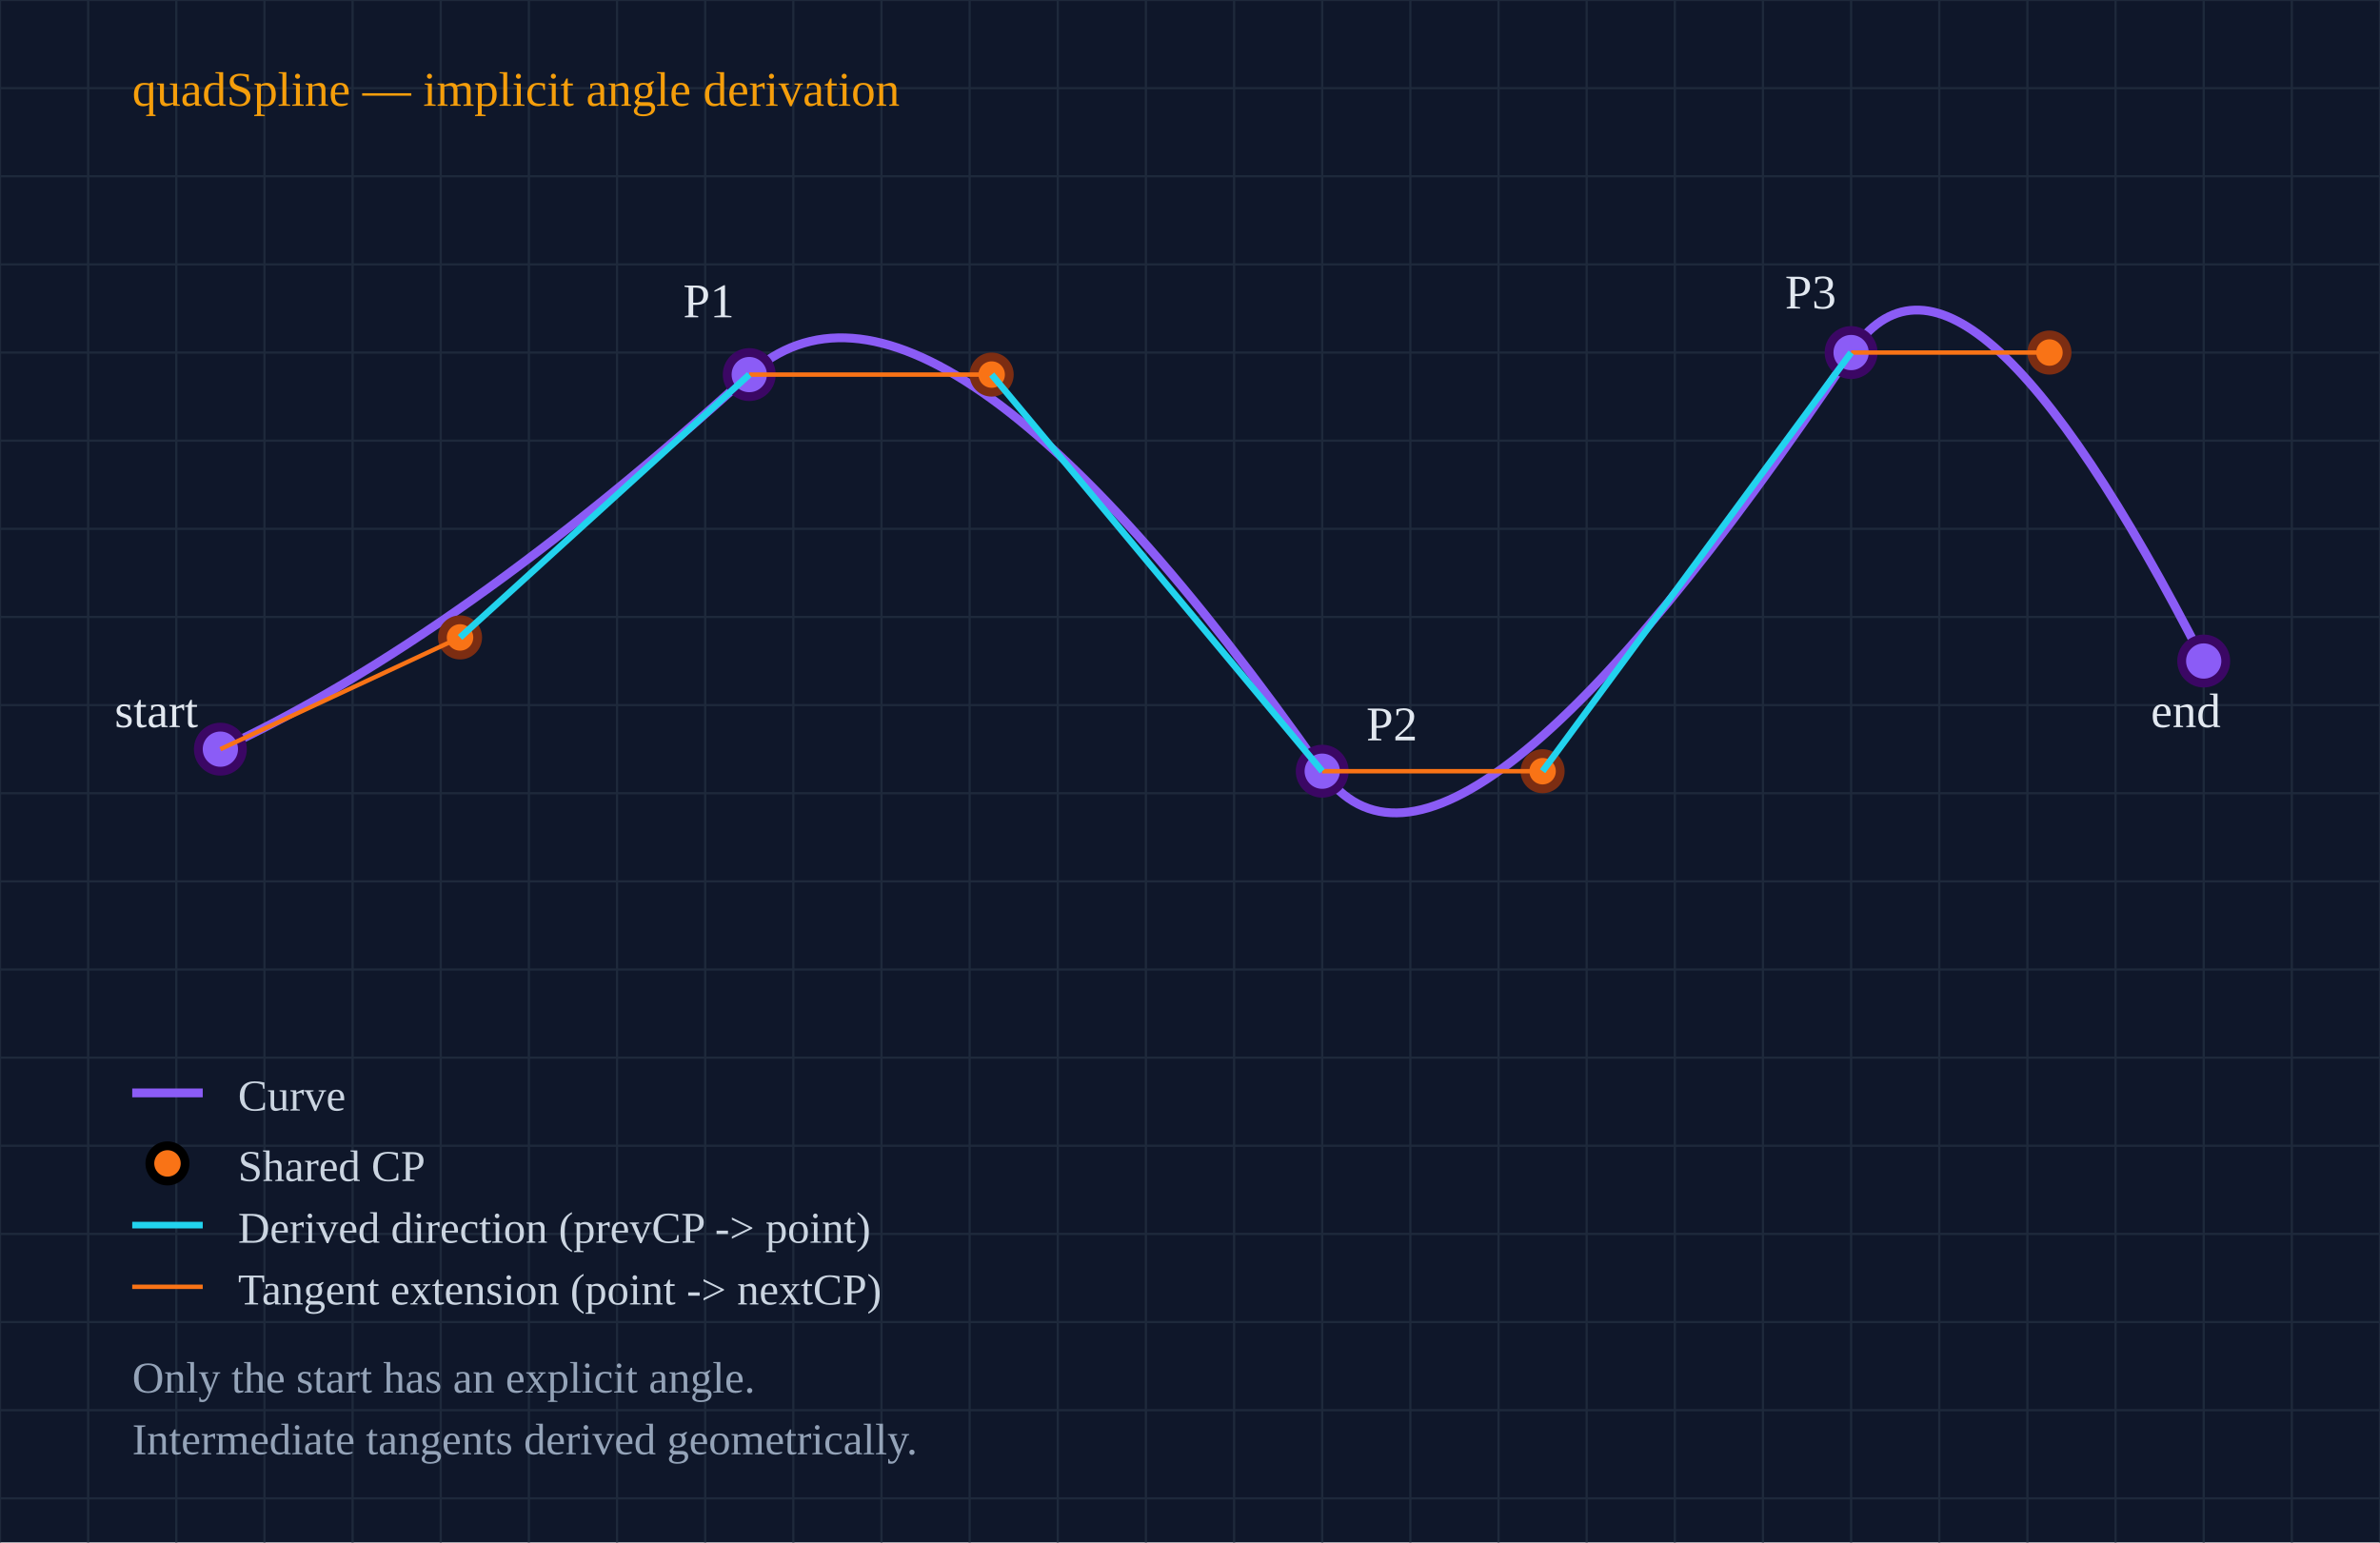
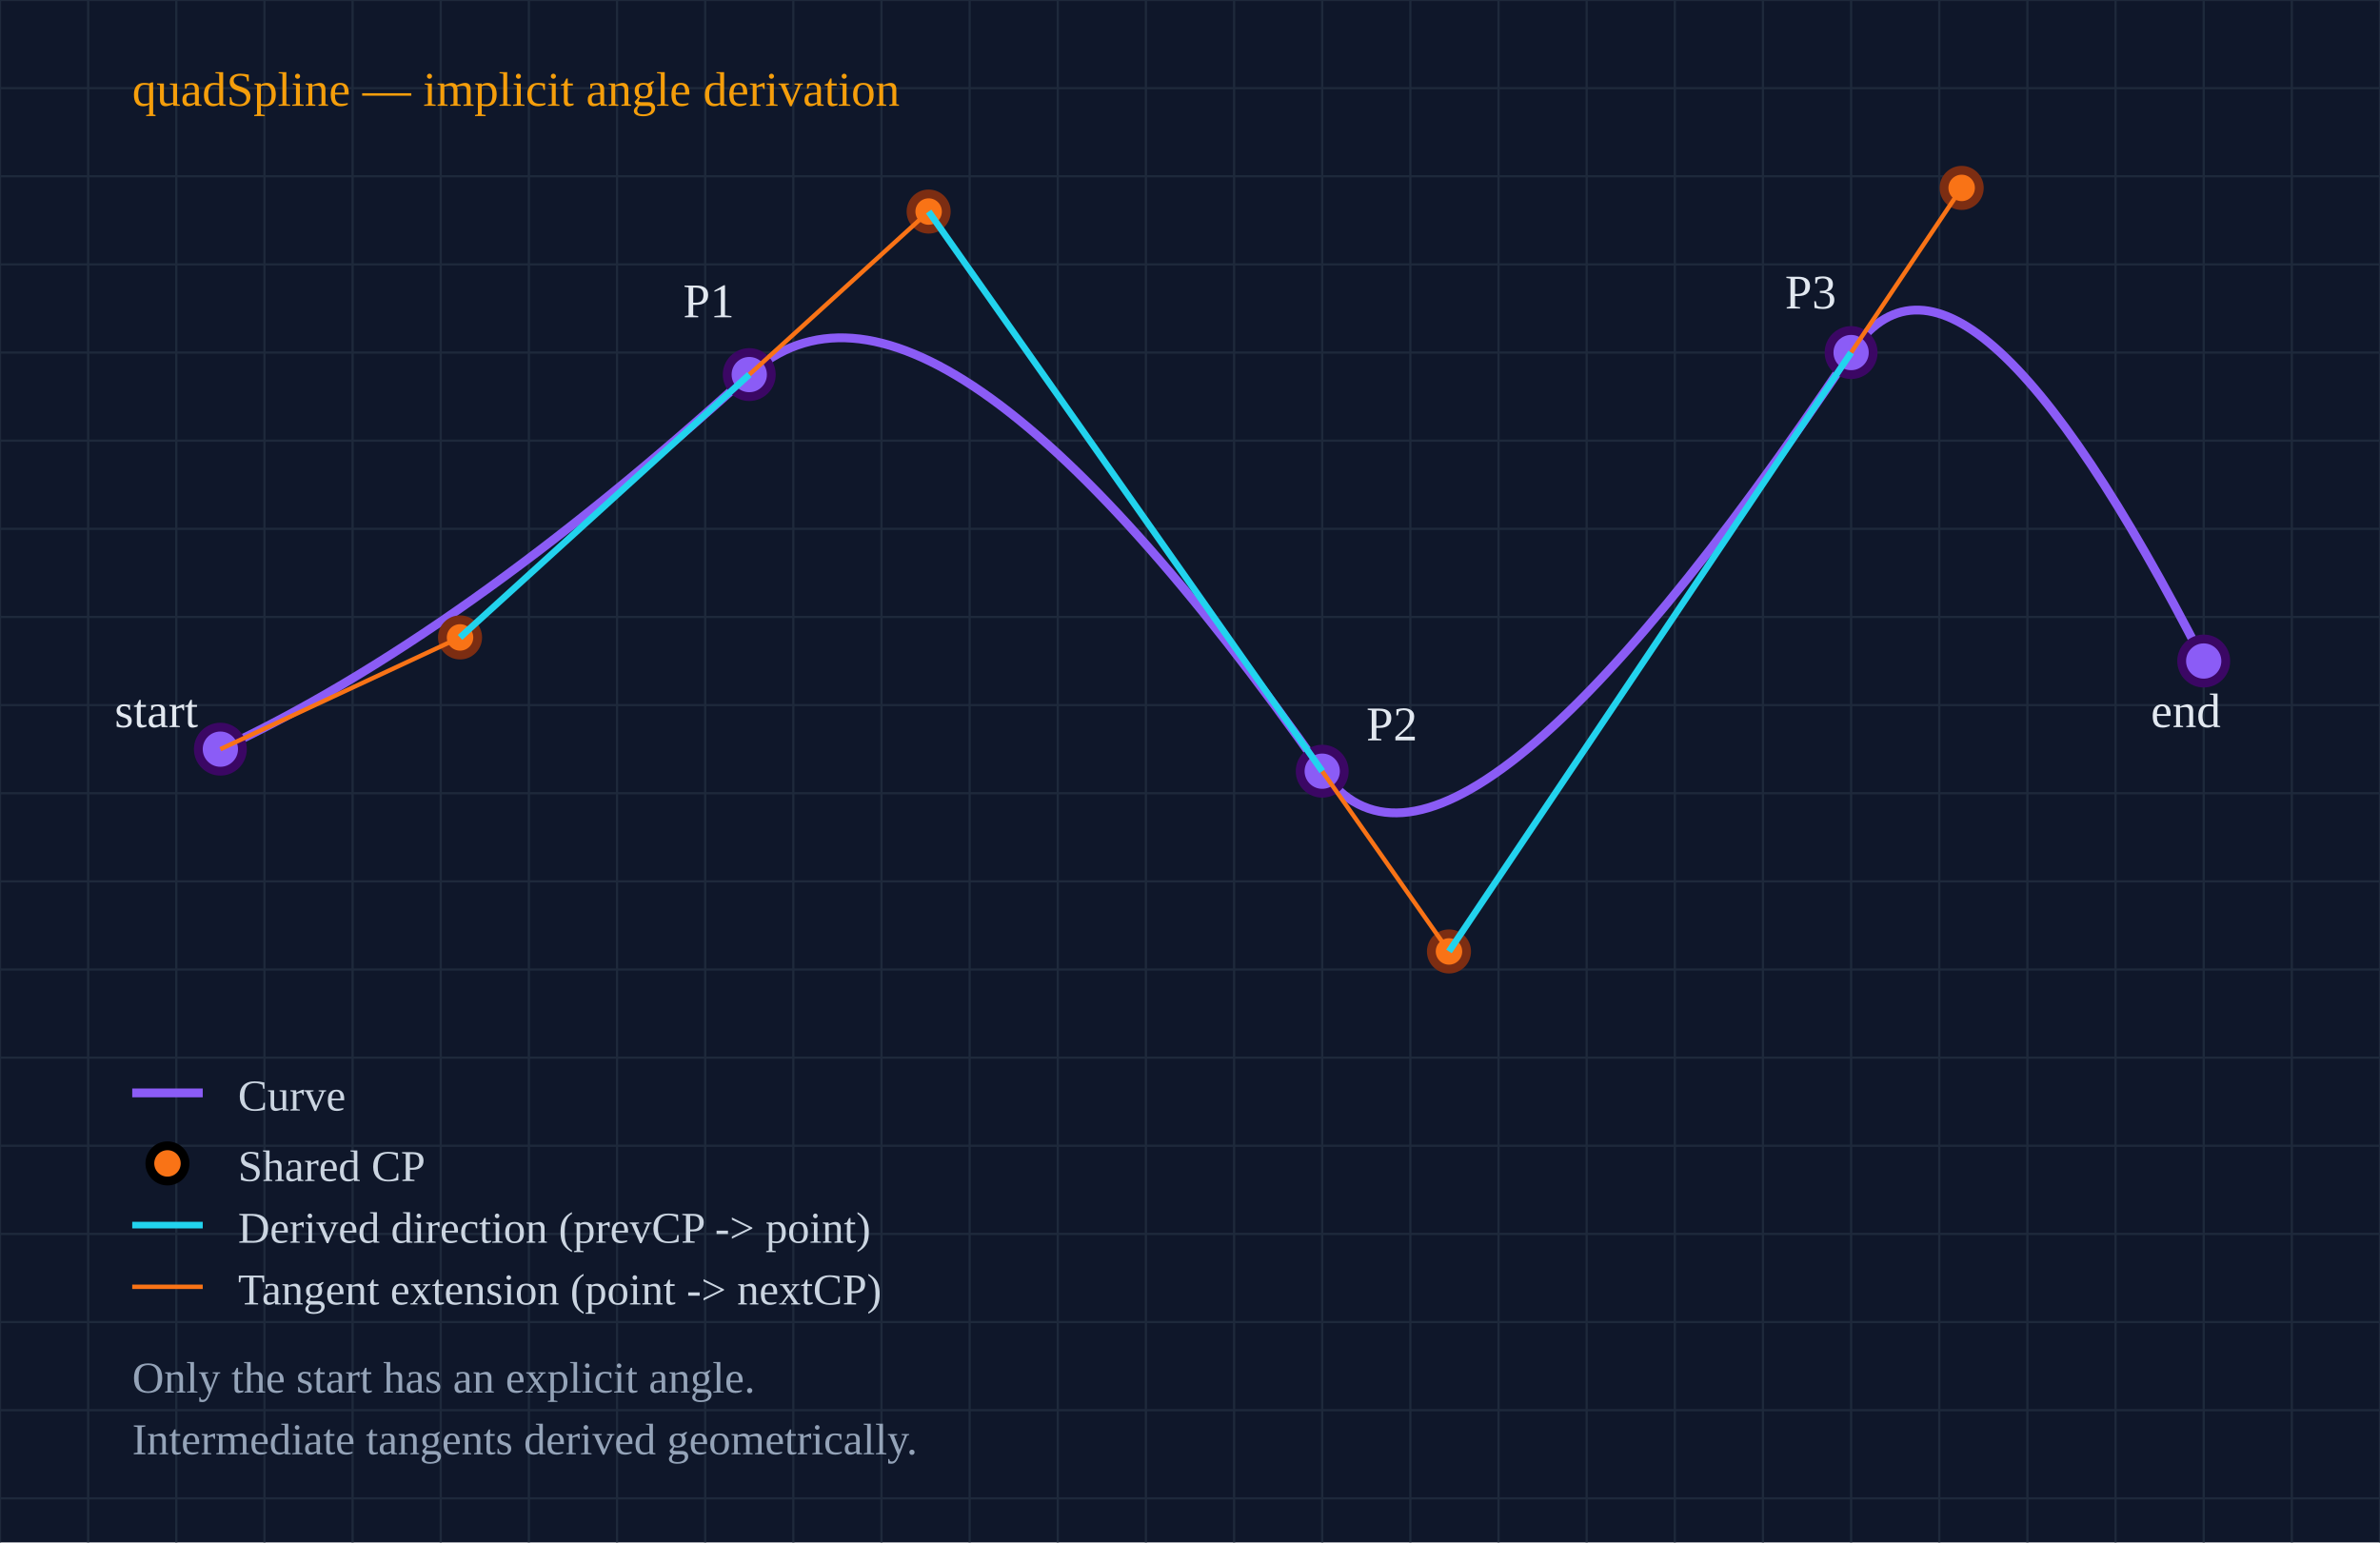
<svg xmlns="http://www.w3.org/2000/svg" viewBox="0 0 540 350" width="540" height="350">
  <path data-layer-name="bg" id="bg" d="M 0 0 l 540 0 l 0 350 l -540 0 z" fill="#0f172a" stroke="none" stroke-width="2" />
  <path data-layer-name="grid" id="grid" d="M 0 0 h 540 M 0 20 h 540 M 0 40 h 540 M 0 60 h 540 M 0 80 h 540 M 0 100 h 540 M 0 120 h 540 M 0 140 h 540 M 0 160 h 540 M 0 180 h 540 M 0 200 h 540 M 0 220 h 540 M 0 240 h 540 M 0 260 h 540 M 0 280 h 540 M 0 300 h 540 M 0 320 h 540 M 0 340 h 540 M 0 0 v 350 M 20 0 v 350 M 40 0 v 350 M 60 0 v 350 M 80 0 v 350 M 100 0 v 350 M 120 0 v 350 M 140 0 v 350 M 160 0 v 350 M 180 0 v 350 M 200 0 v 350 M 220 0 v 350 M 240 0 v 350 M 260 0 v 350 M 280 0 v 350 M 300 0 v 350 M 320 0 v 350 M 340 0 v 350 M 360 0 v 350 M 380 0 v 350 M 400 0 v 350 M 420 0 v 350 M 440 0 v 350 M 460 0 v 350 M 480 0 v 350 M 500 0 v 350 M 520 0 v 350 M 540 0 v 350" fill="none" stroke="#1e293b" stroke-width="0.5" />
  <g data-layer-name="diagram" id="diagram" transform="translate(0, 0)">
    <text data-layer-name="title" id="title" x="30" y="24" font-size="11" fill="#f59e0b">quadSpline — implicit angle derivation</text>
    <path data-layer-name="curve" id="curve" d="m 50 170 q 54.378 -25.357 120 -85 q 40.701 -36.993 130 90 q 28.76 40.9 120 -95 q 25.083 -37.361 80 70" fill="none" stroke="#8b5cf6" stroke-width="2" />
    <path data-layer-name="anchors" id="anchors" d="M 45 170 a 5 5 0 1 1 10 0 a 5 5 0 1 1 -10 0 M 165 85 a 5 5 0 1 1 10 0 a 5 5 0 1 1 -10 0 M 295 175 a 5 5 0 1 1 10 0 a 5 5 0 1 1 -10 0 M 415 80 a 5 5 0 1 1 10 0 a 5 5 0 1 1 -10 0 M 495 150 a 5 5 0 1 1 10 0 a 5 5 0 1 1 -10 0" fill="#8b5cf6" stroke="#3b0764" stroke-width="2" />
-     <path data-layer-name="shared-cp" id="shared-cp" d="M 100.378 144.643 a 4 4 0 1 1 8 0 a 4 4 0 1 1 -8 0 M 221 85 a 4 4 0 1 1 8 0 a 4 4 0 1 1 -8 0 M 346 175 a 4 4 0 1 1 8 0 a 4 4 0 1 1 -8 0 M 461 80 a 4 4 0 1 1 8 0 a 4 4 0 1 1 -8 0" fill="#f97316" stroke="#7c2d12" stroke-width="2" />
-     <path data-layer-name="tangent-line" id="tangent-line" d="M 50 170 L 104.378 144.643 M 170 85 L 225 85 M 300 175 L 350 175 M 420 80 L 465 80" fill="none" stroke="#f97316" stroke-width="1" />
-     <path data-layer-name="derived-dir" id="derived-dir" d="M 104.378 144.643 L 170 85 M 225 85 L 300 175 M 350 175 L 420 80" fill="none" stroke="#22d3ee" stroke-width="1.5" />
+     <path data-layer-name="shared-cp" id="shared-cp" d="M 100.378 144.643 a 4 4 0 1 1 8 0 a 4 4 0 1 1 -8 0 M 206.701 48.007 a 4 4 0 1 1 8 0 a 4 4 0 1 1 -8 0 M 324.76 215.9 a 4 4 0 1 1 8 0 a 4 4 0 1 1 -8 0 M 441.083 42.639 a 4 4 0 1 1 8 0 a 4 4 0 1 1 -8 0" fill="#f97316" stroke="#7c2d12" stroke-width="2" />
+     <path data-layer-name="tangent-line" id="tangent-line" d="M 50 170 L 104.378 144.643 M 170 85 L 210.701 48.007 M 300 175 L 328.76 215.9 M 420 80 L 445.083 42.639" fill="none" stroke="#f97316" stroke-width="1" />
+     <path data-layer-name="derived-dir" id="derived-dir" d="M 104.378 144.643 L 170 85 M 210.701 48.007 L 300 175 M 328.76 215.9 L 420 80" fill="none" stroke="#22d3ee" stroke-width="1.5" />
    <text data-layer-name="labels" id="labels" x="26" y="165" font-size="11" fill="#e2e8f0">start</text>
    <text data-layer-name="labels" x="155" y="72" font-size="11" fill="#e2e8f0">P1</text>
    <text data-layer-name="labels" x="310" y="168" font-size="11" fill="#e2e8f0">P2</text>
    <text data-layer-name="labels" x="405" y="70" font-size="11" fill="#e2e8f0">P3</text>
    <text data-layer-name="labels" x="488" y="165" font-size="11" fill="#e2e8f0">end</text>
  </g>
  <g data-layer-name="legend-group" id="legend-group" transform="translate(30, 248)">
    <path data-layer-name="lg-curve" id="lg-curve" d="M 0 0 L 16 0" fill="none" stroke="#8b5cf6" stroke-width="2" />
    <path data-layer-name="lg-cp" id="lg-cp" d="M 4 16 a 4 4 0 1 1 8 0 a 4 4 0 1 1 -8 0" fill="#f97316" stroke="#000" stroke-width="2" />
    <path data-layer-name="lg-dir" id="lg-dir" d="M 0 30 L 16 30" fill="none" stroke="#22d3ee" stroke-width="1.5" />
    <path data-layer-name="lg-tan" id="lg-tan" d="M 0 44 L 16 44" fill="none" stroke="#f97316" stroke-width="1" />
    <text data-layer-name="legend" id="legend" x="24" y="4" font-size="10" fill="#cbd5e1">Curve</text>
    <text data-layer-name="legend" x="24" y="20" font-size="10" fill="#cbd5e1">Shared CP</text>
    <text data-layer-name="legend" x="24" y="34" font-size="10" fill="#cbd5e1">Derived direction (prevCP -&gt; point)</text>
    <text data-layer-name="legend" x="24" y="48" font-size="10" fill="#cbd5e1">Tangent extension (point -&gt; nextCP)</text>
    <text data-layer-name="note" id="note" x="0" y="68" font-size="10" fill="#94a3b8">Only the start has an explicit angle.</text>
    <text data-layer-name="note" x="0" y="82" font-size="10" fill="#94a3b8">Intermediate tangents derived geometrically.</text>
  </g>
</svg>
